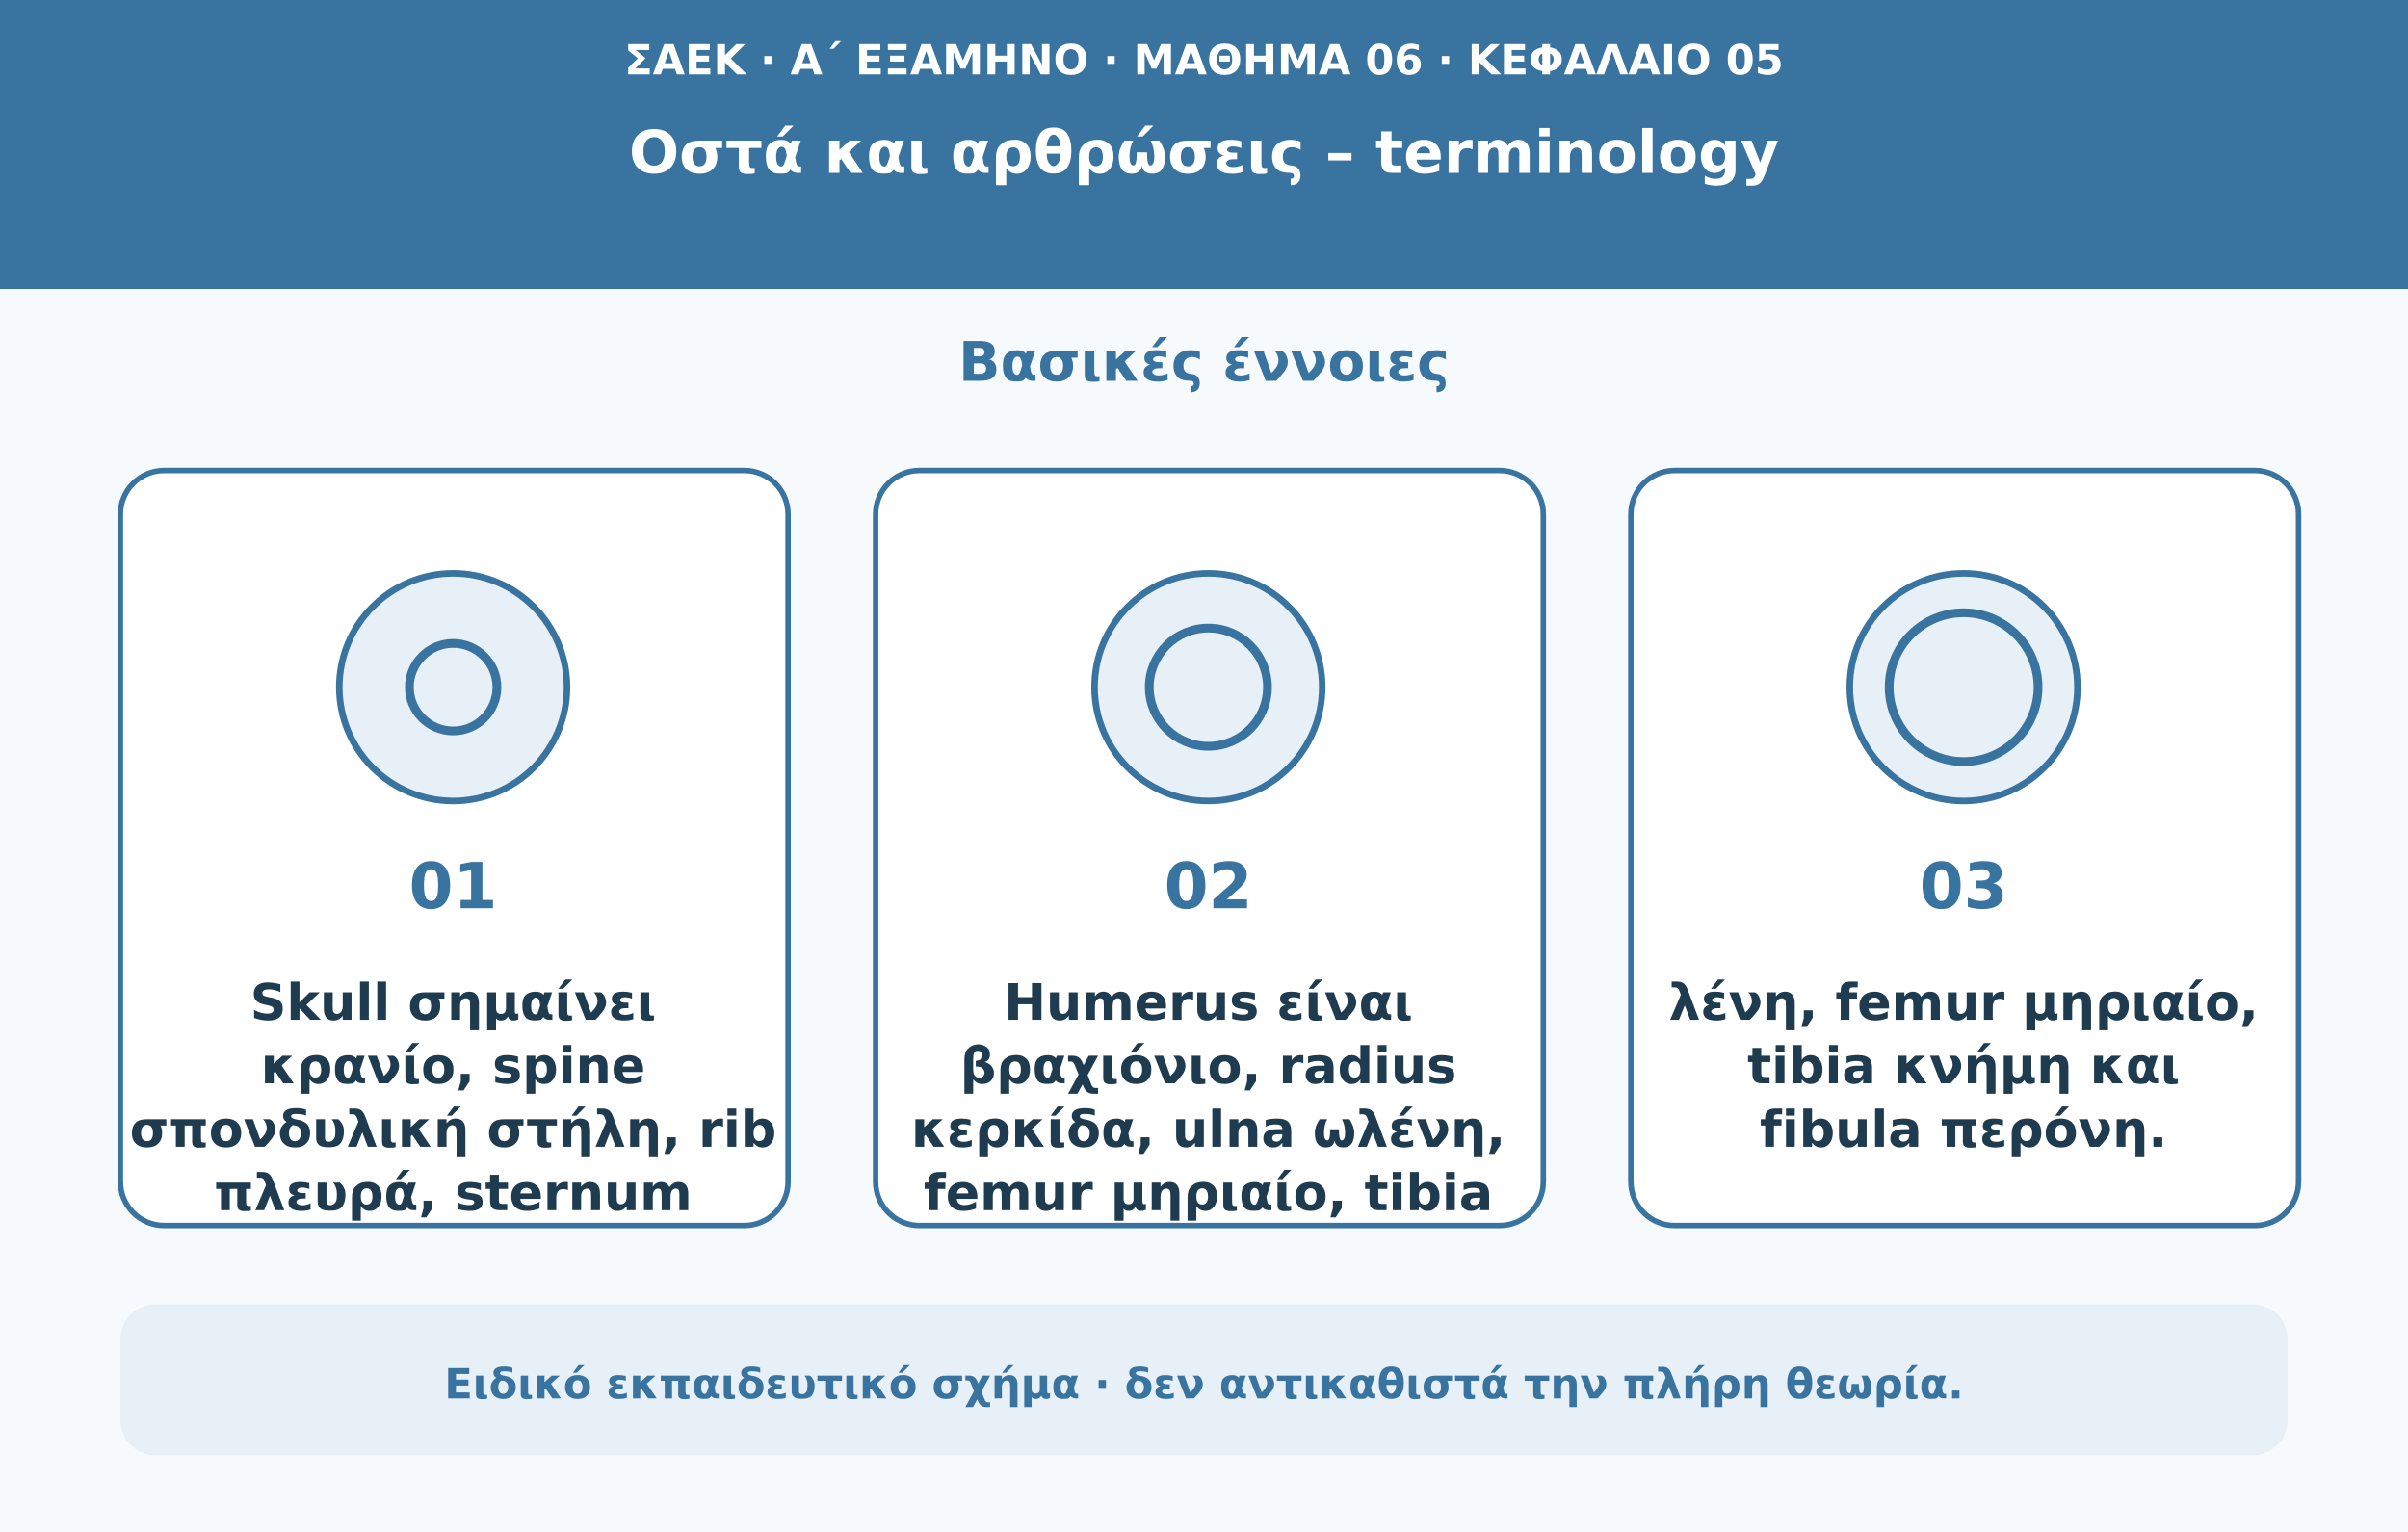
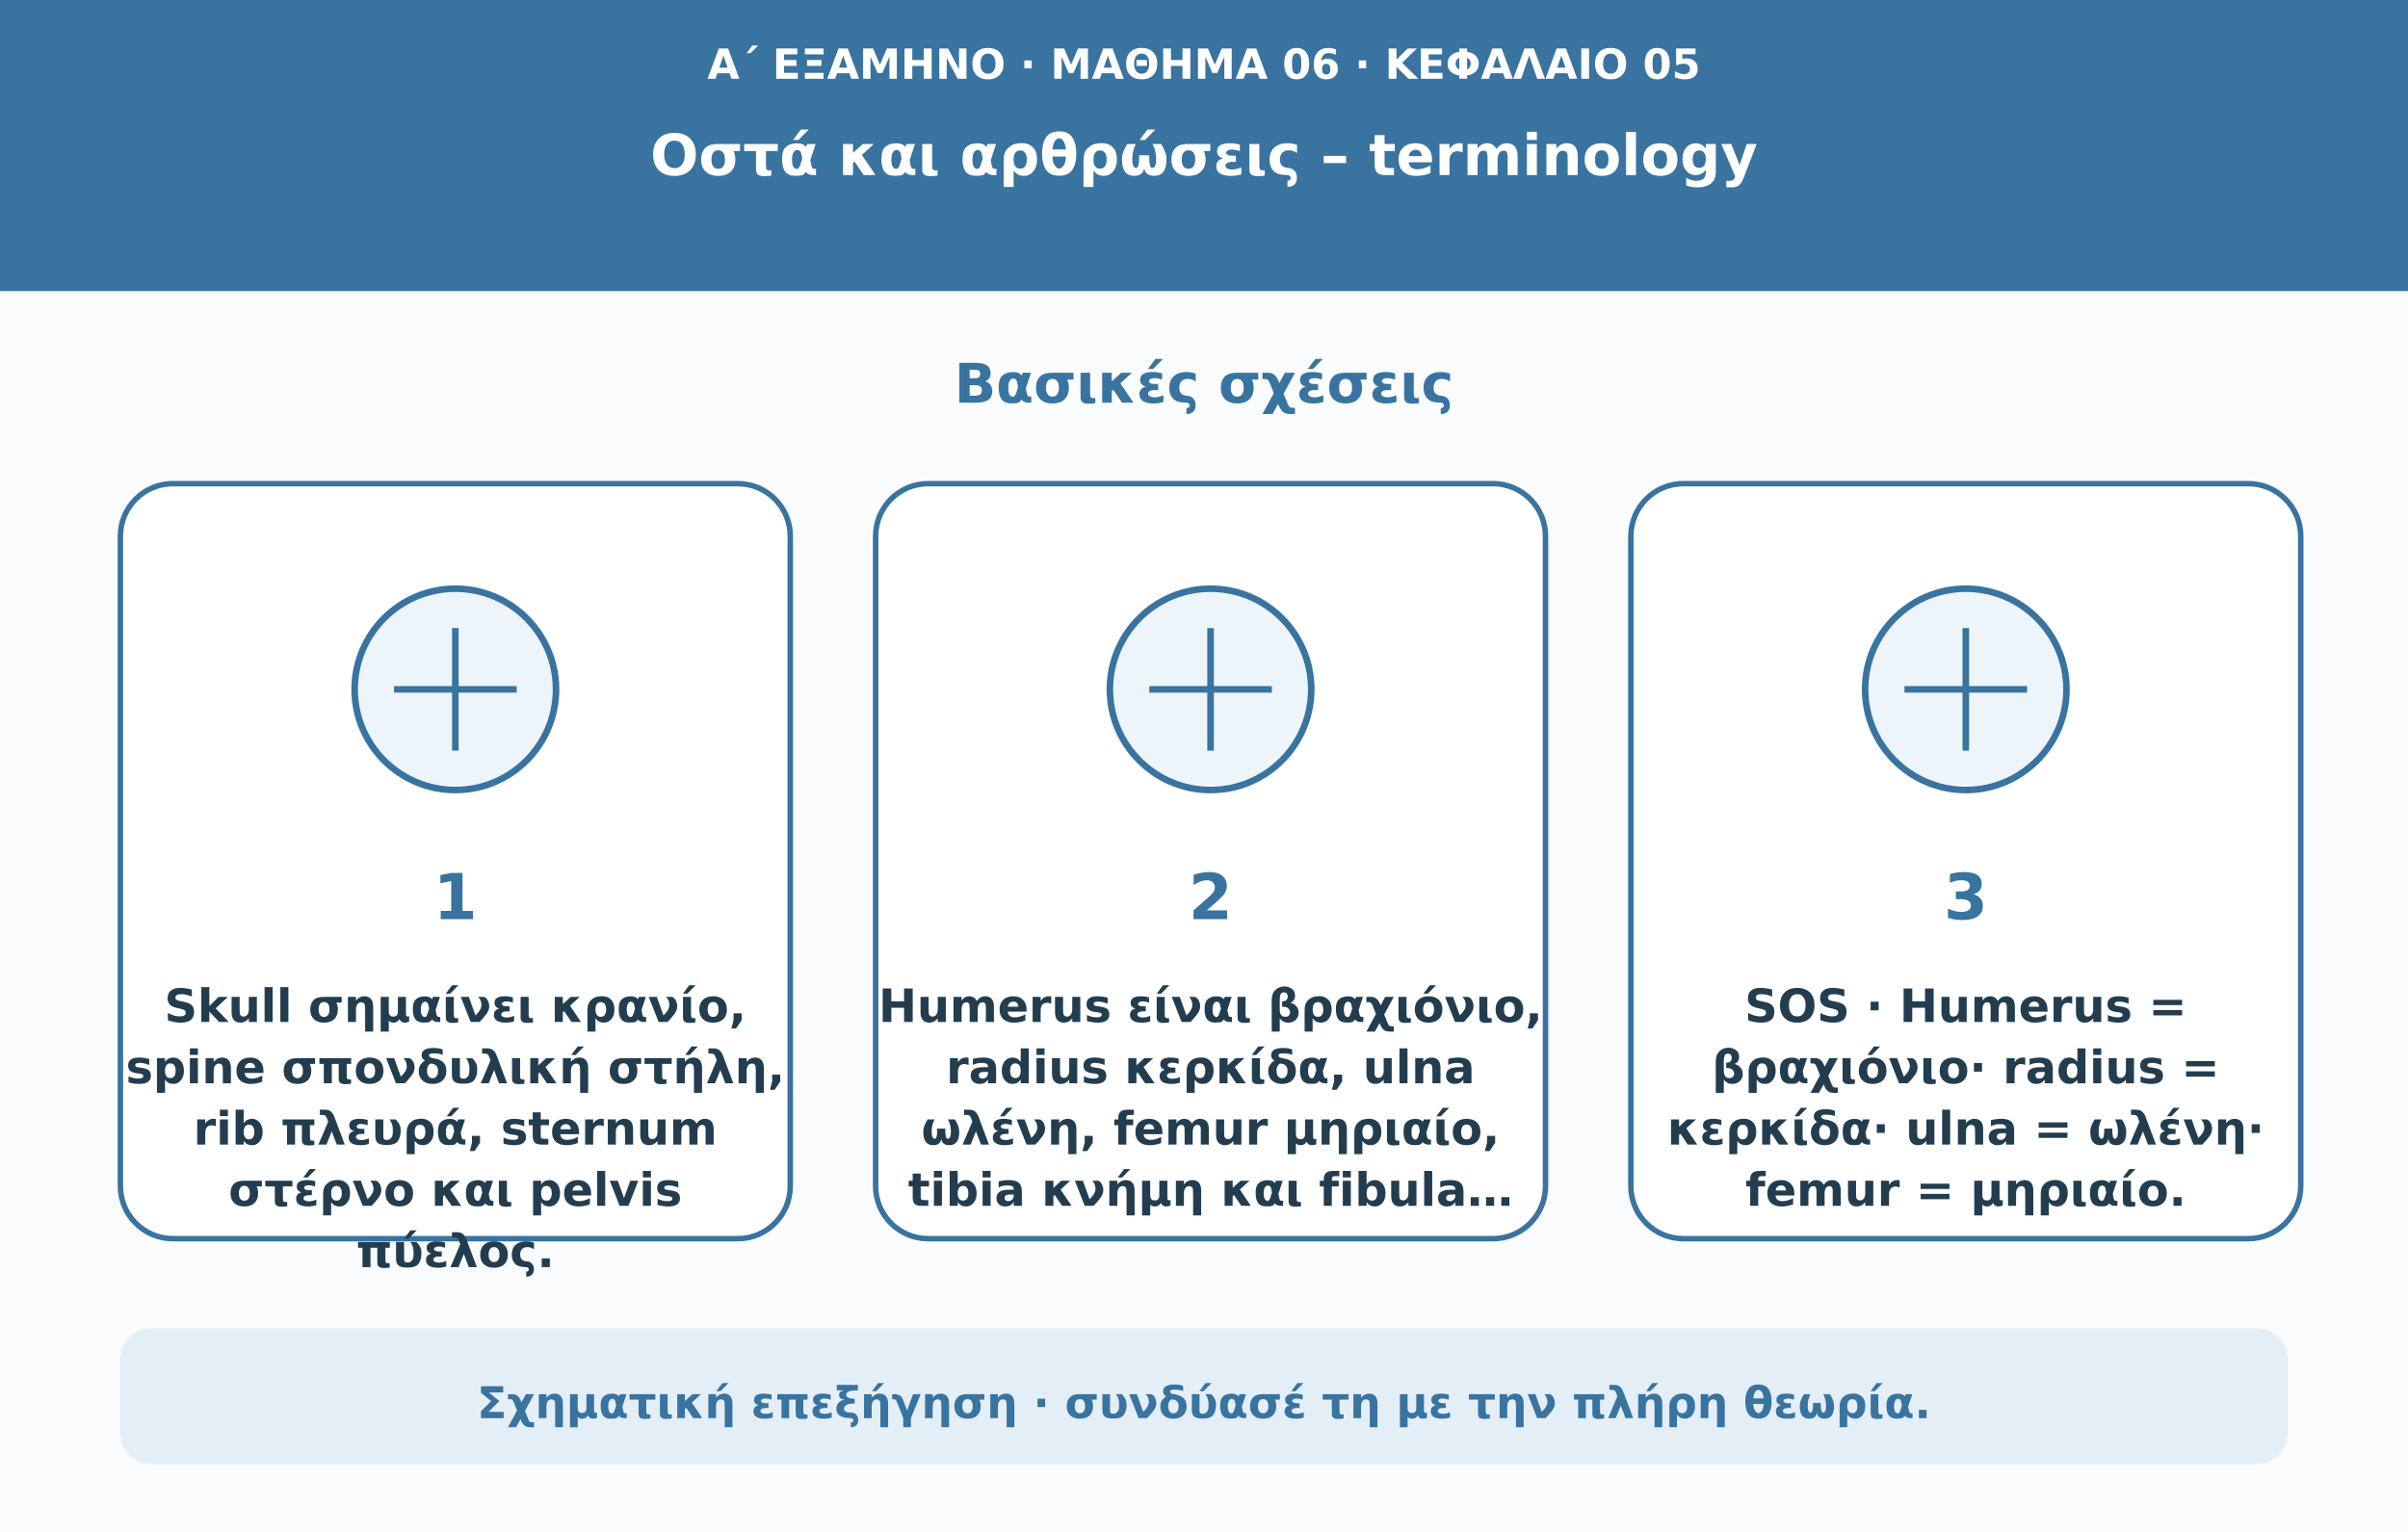
- <svg xmlns="http://www.w3.org/2000/svg" viewBox="0 0 1100 700" role="img" aria-labelledby="t d">
-   <rect width="1100" height="700" fill="#f7fafd" />
-   <rect width="1100" height="132" fill="#3973a0" />
-   <text x="550" y="34" text-anchor="middle" fill="#ffffff" font-weight="600" font-size="19" font-family="DejaVu Sans,Arial,sans-serif">ΣΑΕΚ · Α΄ ΕΞΑΜΗΝΟ · ΜΑΘΗΜΑ 06 · ΚΕΦΑΛΑΙΟ 05</text>
-   <text x="550" y="79" text-anchor="middle" fill="#ffffff" font-weight="750" font-size="27" font-family="DejaVu Sans,Arial,sans-serif">Οστά και αρθρώσεις – terminology</text>
-   <text x="550" y="174" text-anchor="middle" fill="#3973a0" font-weight="750" font-size="25" font-family="DejaVu Sans,Arial,sans-serif">Βασικές έννοιες</text>
-   <rect x="55" y="215" width="305" height="345" rx="20" fill="#ffffff" stroke="#3973a0" stroke-width="2.5" />
-   <circle cx="207" cy="314" r="52" fill="#e7f0f7" stroke="#3973a0" stroke-width="3" />
-   <circle cx="207" cy="314" r="20" fill="none" stroke="#3973a0" stroke-width="4" />
-   <text x="207" y="415" text-anchor="middle" fill="#3973a0" font-weight="750" font-size="29" font-family="DejaVu Sans,Arial,sans-serif">01</text>
-   <text x="207" y="466" text-anchor="middle" fill="#1e3b50" font-weight="650" font-size="23" font-family="DejaVu Sans,Arial,sans-serif">Skull σημαίνει</text>
-   <text x="207" y="495" text-anchor="middle" fill="#1e3b50" font-weight="650" font-size="23" font-family="DejaVu Sans,Arial,sans-serif">κρανίο, spine</text>
-   <text x="207" y="524" text-anchor="middle" fill="#1e3b50" font-weight="650" font-size="23" font-family="DejaVu Sans,Arial,sans-serif">σπονδυλική στήλη, rib</text>
-   <text x="207" y="553" text-anchor="middle" fill="#1e3b50" font-weight="650" font-size="23" font-family="DejaVu Sans,Arial,sans-serif">πλευρά, sternum</text>
-   <rect x="400" y="215" width="305" height="345" rx="20" fill="#ffffff" stroke="#3973a0" stroke-width="2.5" />
-   <circle cx="552" cy="314" r="52" fill="#e7f0f7" stroke="#3973a0" stroke-width="3" />
-   <circle cx="552" cy="314" r="27" fill="none" stroke="#3973a0" stroke-width="4" />
-   <text x="552" y="415" text-anchor="middle" fill="#3973a0" font-weight="750" font-size="29" font-family="DejaVu Sans,Arial,sans-serif">02</text>
-   <text x="552" y="466" text-anchor="middle" fill="#1e3b50" font-weight="650" font-size="23" font-family="DejaVu Sans,Arial,sans-serif">Humerus είναι</text>
-   <text x="552" y="495" text-anchor="middle" fill="#1e3b50" font-weight="650" font-size="23" font-family="DejaVu Sans,Arial,sans-serif">βραχιόνιο, radius</text>
-   <text x="552" y="524" text-anchor="middle" fill="#1e3b50" font-weight="650" font-size="23" font-family="DejaVu Sans,Arial,sans-serif">κερκίδα, ulna ωλένη,</text>
-   <text x="552" y="553" text-anchor="middle" fill="#1e3b50" font-weight="650" font-size="23" font-family="DejaVu Sans,Arial,sans-serif">femur μηριαίο, tibia</text>
-   <rect x="745" y="215" width="305" height="345" rx="20" fill="#ffffff" stroke="#3973a0" stroke-width="2.5" />
-   <circle cx="897" cy="314" r="52" fill="#e7f0f7" stroke="#3973a0" stroke-width="3" />
-   <circle cx="897" cy="314" r="34" fill="none" stroke="#3973a0" stroke-width="4" />
-   <text x="897" y="415" text-anchor="middle" fill="#3973a0" font-weight="750" font-size="29" font-family="DejaVu Sans,Arial,sans-serif">03</text>
-   <text x="897" y="466" text-anchor="middle" fill="#1e3b50" font-weight="650" font-size="23" font-family="DejaVu Sans,Arial,sans-serif">λένη, femur μηριαίο,</text>
-   <text x="897" y="495" text-anchor="middle" fill="#1e3b50" font-weight="650" font-size="23" font-family="DejaVu Sans,Arial,sans-serif">tibia κνήμη και</text>
-   <text x="897" y="524" text-anchor="middle" fill="#1e3b50" font-weight="650" font-size="23" font-family="DejaVu Sans,Arial,sans-serif">fibula περόνη.</text>
-   <rect x="55" y="596" width="990" height="69" rx="16" fill="#e7f0f7" />
-   <text x="550" y="639" text-anchor="middle" fill="#3973a0" font-weight="600" font-size="19" font-family="DejaVu Sans,Arial,sans-serif">Ειδικό εκπαιδευτικό σχήμα · δεν αντικαθιστά την πλήρη θεωρία.</text>
+ <svg xmlns="http://www.w3.org/2000/svg" viewBox="0 0 1100 700" role="img" aria-labelledby="title desc">
+   <rect width="1100" height="700" fill="#f9fbfd" />
+   <rect width="1100" height="133" fill="#3973a0" />
+   <text x="550" y="36" text-anchor="middle" fill="#ffffff" font-weight="600" font-size="19" font-family="DejaVu Sans,Arial,sans-serif">Α΄ ΕΞΑΜΗΝΟ · ΜΑΘΗΜΑ 06 · ΚΕΦΑΛΑΙΟ 05</text>
+   <text x="550" y="80" text-anchor="middle" fill="#ffffff" font-weight="750" font-size="26" font-family="DejaVu Sans,Arial,sans-serif">Οστά και αρθρώσεις – terminology</text>
+   <text x="550" y="184" text-anchor="middle" fill="#3973a0" font-weight="750" font-size="25" font-family="DejaVu Sans,Arial,sans-serif">Βασικές σχέσεις</text>
+   <rect x="55" y="221" width="306" height="345" rx="24" fill="#fff" stroke="#3973a0" stroke-width="2.5" />
+   <circle cx="208" cy="315" r="46" fill="#edf4fa" stroke="#3973a0" stroke-width="3" />
+   <path d="M180 315h56m-28-28v56" stroke="#3973a0" stroke-width="3" />
+   <text x="208" y="420" text-anchor="middle" fill="#3973a0" font-weight="750" font-size="29" font-family="DejaVu Sans,Arial,sans-serif">1</text>
+   <text x="208" y="467" text-anchor="middle" fill="#233d4f" font-weight="650" font-size="21" font-family="DejaVu Sans,Arial,sans-serif">Skull σημαίνει κρανίο,</text>
+   <text x="208" y="495" text-anchor="middle" fill="#233d4f" font-weight="650" font-size="21" font-family="DejaVu Sans,Arial,sans-serif">spine σπονδυλική στήλη,</text>
+   <text x="208" y="523" text-anchor="middle" fill="#233d4f" font-weight="650" font-size="21" font-family="DejaVu Sans,Arial,sans-serif">rib πλευρά, sternum</text>
+   <text x="208" y="551" text-anchor="middle" fill="#233d4f" font-weight="650" font-size="21" font-family="DejaVu Sans,Arial,sans-serif">στέρνο και pelvis</text>
+   <text x="208" y="579" text-anchor="middle" fill="#233d4f" font-weight="650" font-size="21" font-family="DejaVu Sans,Arial,sans-serif">πύελος.</text>
+   <rect x="400" y="221" width="306" height="345" rx="24" fill="#fff" stroke="#3973a0" stroke-width="2.5" />
+   <circle cx="553" cy="315" r="46" fill="#edf4fa" stroke="#3973a0" stroke-width="3" />
+   <path d="M525 315h56m-28-28v56" stroke="#3973a0" stroke-width="3" />
+   <text x="553" y="420" text-anchor="middle" fill="#3973a0" font-weight="750" font-size="29" font-family="DejaVu Sans,Arial,sans-serif">2</text>
+   <text x="553" y="467" text-anchor="middle" fill="#233d4f" font-weight="650" font-size="21" font-family="DejaVu Sans,Arial,sans-serif">Humerus είναι βραχιόνιο,</text>
+   <text x="553" y="495" text-anchor="middle" fill="#233d4f" font-weight="650" font-size="21" font-family="DejaVu Sans,Arial,sans-serif">radius κερκίδα, ulna</text>
+   <text x="553" y="523" text-anchor="middle" fill="#233d4f" font-weight="650" font-size="21" font-family="DejaVu Sans,Arial,sans-serif">ωλένη, femur μηριαίο,</text>
+   <text x="553" y="551" text-anchor="middle" fill="#233d4f" font-weight="650" font-size="21" font-family="DejaVu Sans,Arial,sans-serif">tibia κνήμη και fibula…</text>
+   <rect x="745" y="221" width="306" height="345" rx="24" fill="#fff" stroke="#3973a0" stroke-width="2.5" />
+   <circle cx="898" cy="315" r="46" fill="#edf4fa" stroke="#3973a0" stroke-width="3" />
+   <path d="M870 315h56m-28-28v56" stroke="#3973a0" stroke-width="3" />
+   <text x="898" y="420" text-anchor="middle" fill="#3973a0" font-weight="750" font-size="29" font-family="DejaVu Sans,Arial,sans-serif">3</text>
+   <text x="898" y="467" text-anchor="middle" fill="#233d4f" font-weight="650" font-size="21" font-family="DejaVu Sans,Arial,sans-serif">SOS · Humerus =</text>
+   <text x="898" y="495" text-anchor="middle" fill="#233d4f" font-weight="650" font-size="21" font-family="DejaVu Sans,Arial,sans-serif">βραχιόνιο· radius =</text>
+   <text x="898" y="523" text-anchor="middle" fill="#233d4f" font-weight="650" font-size="21" font-family="DejaVu Sans,Arial,sans-serif">κερκίδα· ulna = ωλένη·</text>
+   <text x="898" y="551" text-anchor="middle" fill="#233d4f" font-weight="650" font-size="21" font-family="DejaVu Sans,Arial,sans-serif">femur = μηριαίο.</text>
+   <rect x="55" y="607" width="990" height="62" rx="14" fill="#e4eef7" />
+   <text x="550" y="648" text-anchor="middle" fill="#3973a0" font-weight="650" font-size="20" font-family="DejaVu Sans,Arial,sans-serif">Σχηματική επεξήγηση · συνδύασέ τη με την πλήρη θεωρία.</text>
</svg>
